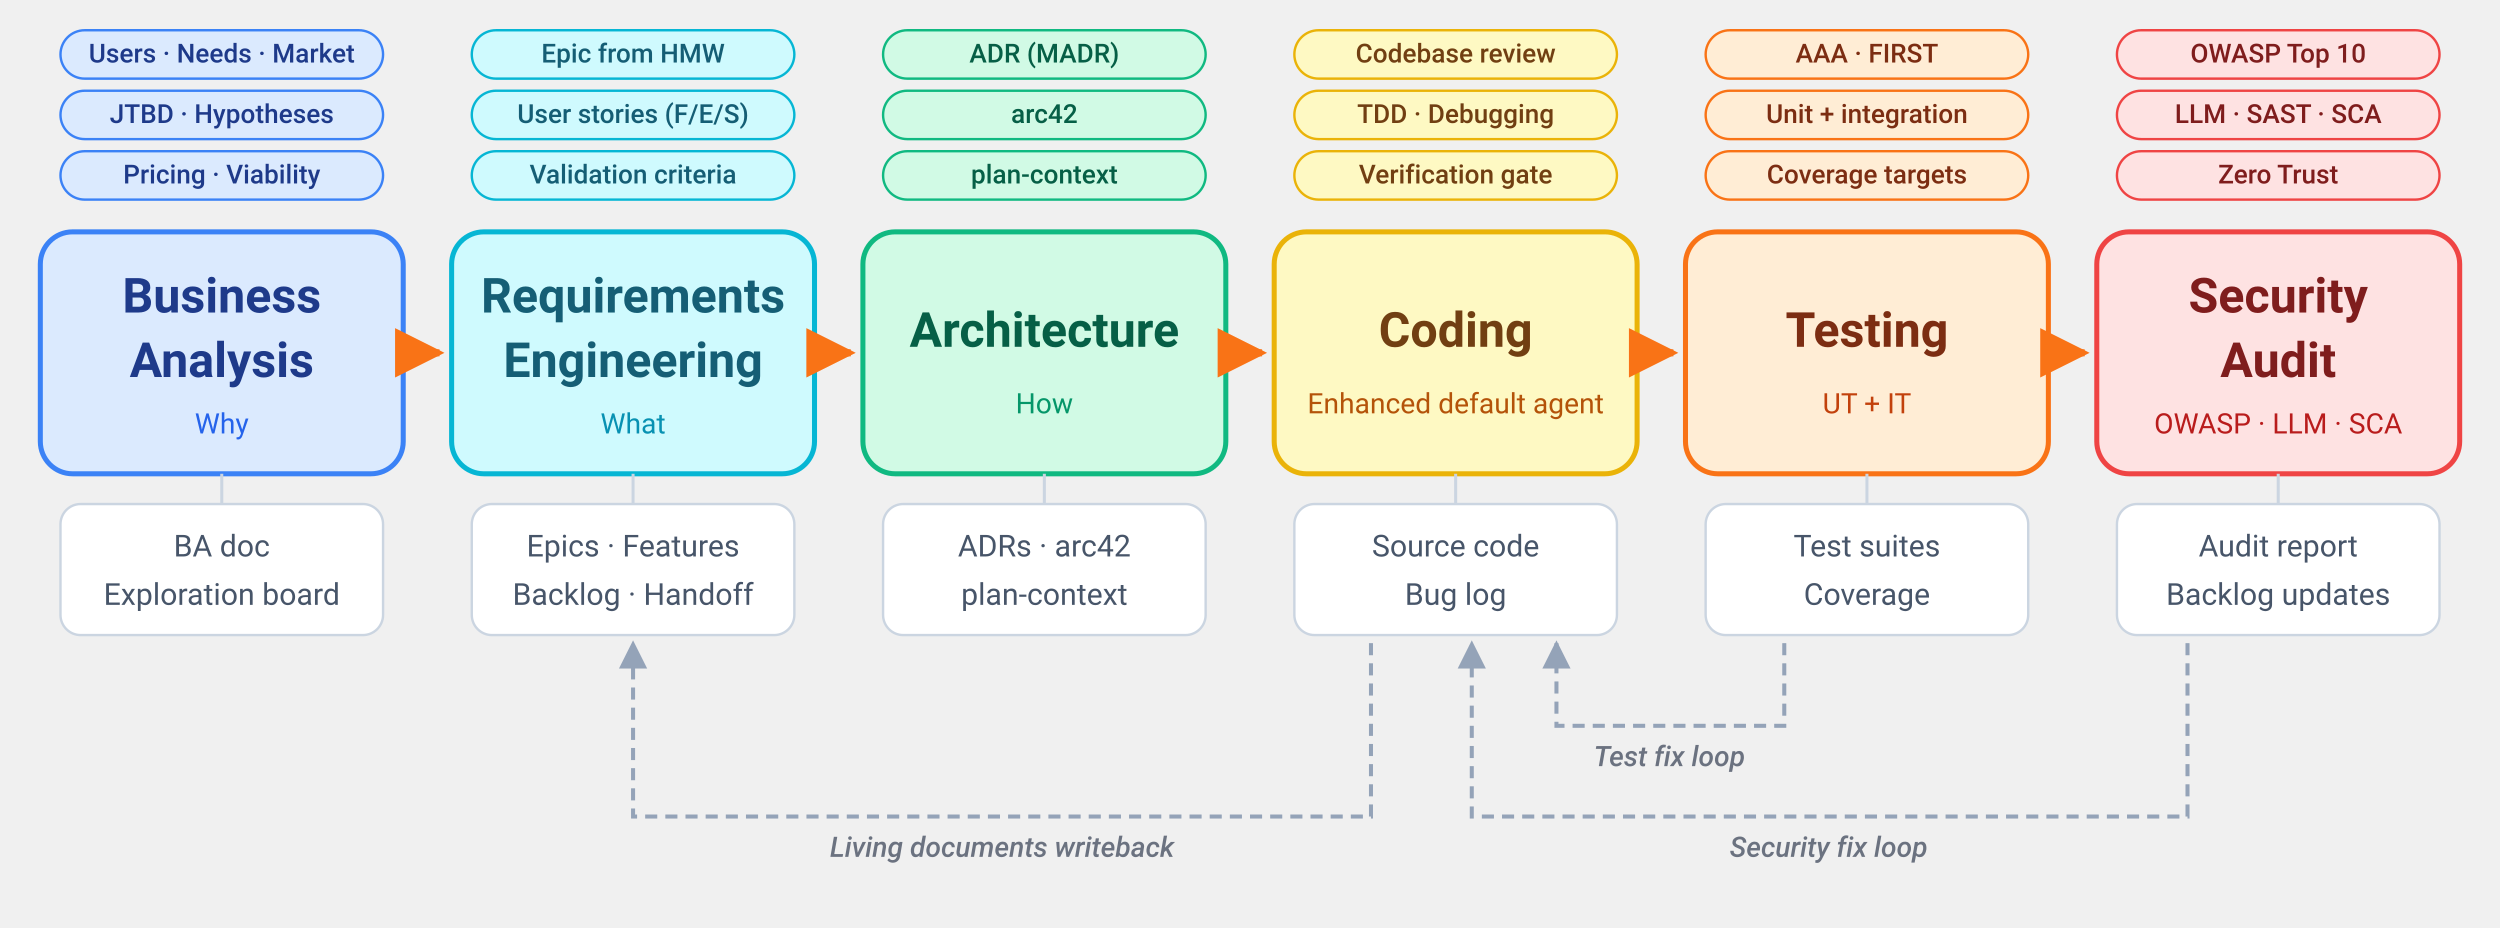
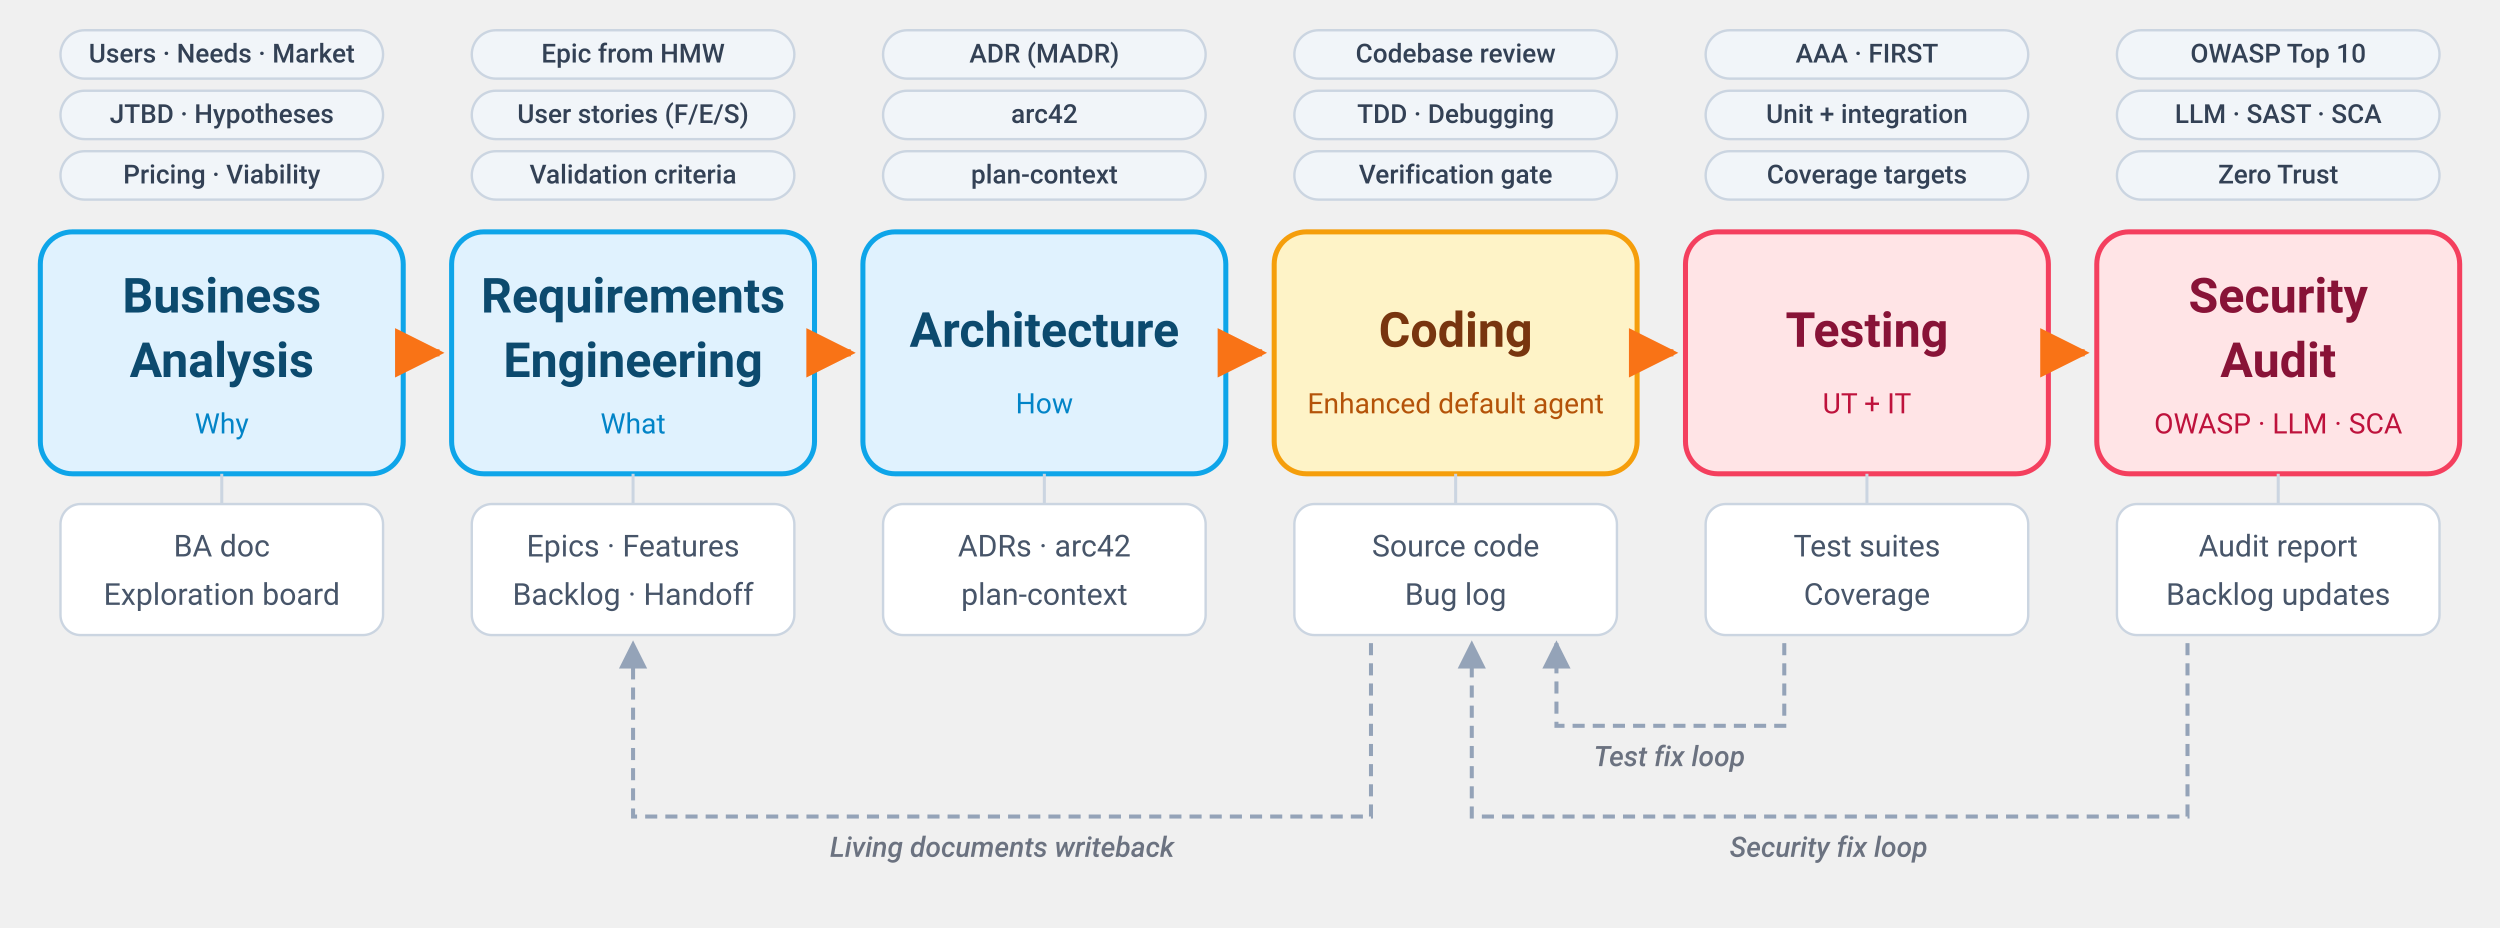
<svg xmlns="http://www.w3.org/2000/svg" viewBox="0 0 1240 460" role="img" aria-labelledby="vm-title vm-desc" font-family="-apple-system,BlinkMacSystemFont,'Segoe UI',Roboto,'Helvetica Neue',sans-serif" preserveAspectRatio="xMidYMid meet">
  <defs>
    <marker id="arrow-handoff" viewBox="0 0 10 10" refX="9" refY="5" markerWidth="7" markerHeight="7" orient="auto">
      <path d="M0 0 L10 5 L0 10 Z" fill="#f97316" />
    </marker>
    <marker id="arrow-loop" viewBox="0 0 10 10" refX="9" refY="5" markerWidth="7" markerHeight="7" orient="auto">
      <path d="M0 0 L10 5 L0 10 Z" fill="#94a3b8" />
    </marker>
  </defs>
-   <g>
-     <rect x="30" y="15" width="160" height="24" rx="12" fill="#dbeafe" stroke="#3b82f6" stroke-width="1.2" />
-     <text x="110" y="31" text-anchor="middle" font-size="13" font-weight="500" fill="#1e3a8a">Users · Needs · Market</text>
-     <rect x="30" y="45" width="160" height="24" rx="12" fill="#dbeafe" stroke="#3b82f6" stroke-width="1.2" />
-     <text x="110" y="61" text-anchor="middle" font-size="13" font-weight="500" fill="#1e3a8a">JTBD · Hypotheses</text>
-     <rect x="30" y="75" width="160" height="24" rx="12" fill="#dbeafe" stroke="#3b82f6" stroke-width="1.2" />
-     <text x="110" y="91" text-anchor="middle" font-size="13" font-weight="500" fill="#1e3a8a">Pricing · Viability</text>
+   <g font-size="13" font-weight="500" fill="#334155" text-anchor="middle">
+     <rect x="30" y="15" width="160" height="24" rx="12" fill="#f1f5f9" stroke="#cbd5e1" stroke-width="1.2" />
+     <text x="110" y="31">Users · Needs · Market</text>
+     <rect x="30" y="45" width="160" height="24" rx="12" fill="#f1f5f9" stroke="#cbd5e1" stroke-width="1.2" />
+     <text x="110" y="61">JTBD · Hypotheses</text>
+     <rect x="30" y="75" width="160" height="24" rx="12" fill="#f1f5f9" stroke="#cbd5e1" stroke-width="1.2" />
+     <text x="110" y="91">Pricing · Viability</text>
+     <rect x="234" y="15" width="160" height="24" rx="12" fill="#f1f5f9" stroke="#cbd5e1" stroke-width="1.2" />
+     <text x="314" y="31">Epic from HMW</text>
+     <rect x="234" y="45" width="160" height="24" rx="12" fill="#f1f5f9" stroke="#cbd5e1" stroke-width="1.2" />
+     <text x="314" y="61">User stories (F/E/S)</text>
+     <rect x="234" y="75" width="160" height="24" rx="12" fill="#f1f5f9" stroke="#cbd5e1" stroke-width="1.2" />
+     <text x="314" y="91">Validation criteria</text>
+     <rect x="438" y="15" width="160" height="24" rx="12" fill="#f1f5f9" stroke="#cbd5e1" stroke-width="1.2" />
+     <text x="518" y="31">ADR (MADR)</text>
+     <rect x="438" y="45" width="160" height="24" rx="12" fill="#f1f5f9" stroke="#cbd5e1" stroke-width="1.2" />
+     <text x="518" y="61">arc42</text>
+     <rect x="438" y="75" width="160" height="24" rx="12" fill="#f1f5f9" stroke="#cbd5e1" stroke-width="1.2" />
+     <text x="518" y="91">plan-context</text>
+     <rect x="642" y="15" width="160" height="24" rx="12" fill="#f1f5f9" stroke="#cbd5e1" stroke-width="1.2" />
+     <text x="722" y="31">Codebase review</text>
+     <rect x="642" y="45" width="160" height="24" rx="12" fill="#f1f5f9" stroke="#cbd5e1" stroke-width="1.2" />
+     <text x="722" y="61">TDD · Debugging</text>
+     <rect x="642" y="75" width="160" height="24" rx="12" fill="#f1f5f9" stroke="#cbd5e1" stroke-width="1.2" />
+     <text x="722" y="91">Verification gate</text>
+     <rect x="846" y="15" width="160" height="24" rx="12" fill="#f1f5f9" stroke="#cbd5e1" stroke-width="1.2" />
+     <text x="926" y="31">AAA · FIRST</text>
+     <rect x="846" y="45" width="160" height="24" rx="12" fill="#f1f5f9" stroke="#cbd5e1" stroke-width="1.2" />
+     <text x="926" y="61">Unit + integration</text>
+     <rect x="846" y="75" width="160" height="24" rx="12" fill="#f1f5f9" stroke="#cbd5e1" stroke-width="1.2" />
+     <text x="926" y="91">Coverage targets</text>
+     <rect x="1050" y="15" width="160" height="24" rx="12" fill="#f1f5f9" stroke="#cbd5e1" stroke-width="1.2" />
+     <text x="1130" y="31">OWASP Top 10</text>
+     <rect x="1050" y="45" width="160" height="24" rx="12" fill="#f1f5f9" stroke="#cbd5e1" stroke-width="1.2" />
+     <text x="1130" y="61">LLM · SAST · SCA</text>
+     <rect x="1050" y="75" width="160" height="24" rx="12" fill="#f1f5f9" stroke="#cbd5e1" stroke-width="1.2" />
+     <text x="1130" y="91">Zero Trust</text>
  </g>
-   <g>
-     <rect x="234" y="15" width="160" height="24" rx="12" fill="#cffafe" stroke="#06b6d4" stroke-width="1.2" />
-     <text x="314" y="31" text-anchor="middle" font-size="13" font-weight="500" fill="#155e75">Epic from HMW</text>
-     <rect x="234" y="45" width="160" height="24" rx="12" fill="#cffafe" stroke="#06b6d4" stroke-width="1.2" />
-     <text x="314" y="61" text-anchor="middle" font-size="13" font-weight="500" fill="#155e75">User stories (F/E/S)</text>
-     <rect x="234" y="75" width="160" height="24" rx="12" fill="#cffafe" stroke="#06b6d4" stroke-width="1.2" />
-     <text x="314" y="91" text-anchor="middle" font-size="13" font-weight="500" fill="#155e75">Validation criteria</text>
-   </g>
-   <g>
-     <rect x="438" y="15" width="160" height="24" rx="12" fill="#d1fae5" stroke="#10b981" stroke-width="1.2" />
-     <text x="518" y="31" text-anchor="middle" font-size="13" font-weight="500" fill="#065f46">ADR (MADR)</text>
-     <rect x="438" y="45" width="160" height="24" rx="12" fill="#d1fae5" stroke="#10b981" stroke-width="1.2" />
-     <text x="518" y="61" text-anchor="middle" font-size="13" font-weight="500" fill="#065f46">arc42</text>
-     <rect x="438" y="75" width="160" height="24" rx="12" fill="#d1fae5" stroke="#10b981" stroke-width="1.2" />
-     <text x="518" y="91" text-anchor="middle" font-size="13" font-weight="500" fill="#065f46">plan-context</text>
-   </g>
-   <g>
-     <rect x="642" y="15" width="160" height="24" rx="12" fill="#fef9c3" stroke="#eab308" stroke-width="1.2" />
-     <text x="722" y="31" text-anchor="middle" font-size="13" font-weight="500" fill="#713f12">Codebase review</text>
-     <rect x="642" y="45" width="160" height="24" rx="12" fill="#fef9c3" stroke="#eab308" stroke-width="1.2" />
-     <text x="722" y="61" text-anchor="middle" font-size="13" font-weight="500" fill="#713f12">TDD · Debugging</text>
-     <rect x="642" y="75" width="160" height="24" rx="12" fill="#fef9c3" stroke="#eab308" stroke-width="1.2" />
-     <text x="722" y="91" text-anchor="middle" font-size="13" font-weight="500" fill="#713f12">Verification gate</text>
-   </g>
-   <g>
-     <rect x="846" y="15" width="160" height="24" rx="12" fill="#ffedd5" stroke="#f97316" stroke-width="1.2" />
-     <text x="926" y="31" text-anchor="middle" font-size="13" font-weight="500" fill="#7c2d12">AAA · FIRST</text>
-     <rect x="846" y="45" width="160" height="24" rx="12" fill="#ffedd5" stroke="#f97316" stroke-width="1.2" />
-     <text x="926" y="61" text-anchor="middle" font-size="13" font-weight="500" fill="#7c2d12">Unit + integration</text>
-     <rect x="846" y="75" width="160" height="24" rx="12" fill="#ffedd5" stroke="#f97316" stroke-width="1.2" />
-     <text x="926" y="91" text-anchor="middle" font-size="13" font-weight="500" fill="#7c2d12">Coverage targets</text>
-   </g>
-   <g>
-     <rect x="1050" y="15" width="160" height="24" rx="12" fill="#fee2e2" stroke="#ef4444" stroke-width="1.2" />
-     <text x="1130" y="31" text-anchor="middle" font-size="13" font-weight="500" fill="#7f1d1d">OWASP Top 10</text>
-     <rect x="1050" y="45" width="160" height="24" rx="12" fill="#fee2e2" stroke="#ef4444" stroke-width="1.2" />
-     <text x="1130" y="61" text-anchor="middle" font-size="13" font-weight="500" fill="#7f1d1d">LLM · SAST · SCA</text>
-     <rect x="1050" y="75" width="160" height="24" rx="12" fill="#fee2e2" stroke="#ef4444" stroke-width="1.2" />
-     <text x="1130" y="91" text-anchor="middle" font-size="13" font-weight="500" fill="#7f1d1d">Zero Trust</text>
-   </g>
-   <rect x="20" y="115" width="180" height="120" rx="16" fill="#dbeafe" stroke="#3b82f6" stroke-width="2.5" />
-   <text x="110" y="155" text-anchor="middle" font-size="24" font-weight="700" fill="#1e3a8a">Business</text>
-   <text x="110" y="187" text-anchor="middle" font-size="24" font-weight="700" fill="#1e3a8a">Analysis</text>
-   <text x="110" y="215" text-anchor="middle" font-size="14" fill="#2563eb">Why</text>
-   <rect x="224" y="115" width="180" height="120" rx="16" fill="#cffafe" stroke="#06b6d4" stroke-width="2.5" />
-   <text x="314" y="155" text-anchor="middle" font-size="24" font-weight="700" fill="#155e75">Requirements</text>
-   <text x="314" y="187" text-anchor="middle" font-size="24" font-weight="700" fill="#155e75">Engineering</text>
-   <text x="314" y="215" text-anchor="middle" font-size="14" fill="#0891b2">What</text>
-   <rect x="428" y="115" width="180" height="120" rx="16" fill="#d1fae5" stroke="#10b981" stroke-width="2.5" />
-   <text x="518" y="172" text-anchor="middle" font-size="24" font-weight="700" fill="#065f46">Architecture</text>
-   <text x="518" y="205" text-anchor="middle" font-size="14" fill="#059669">How</text>
-   <rect x="632" y="115" width="180" height="120" rx="16" fill="#fef9c3" stroke="#eab308" stroke-width="2.5" />
-   <text x="722" y="172" text-anchor="middle" font-size="24" font-weight="700" fill="#713f12">Coding</text>
+   <rect x="20" y="115" width="180" height="120" rx="16" fill="#e0f2fe" stroke="#0ea5e9" stroke-width="2.5" />
+   <text x="110" y="155" text-anchor="middle" font-size="24" font-weight="700" fill="#0c4a6e">Business</text>
+   <text x="110" y="187" text-anchor="middle" font-size="24" font-weight="700" fill="#0c4a6e">Analysis</text>
+   <text x="110" y="215" text-anchor="middle" font-size="14" fill="#0284c7">Why</text>
+   <rect x="224" y="115" width="180" height="120" rx="16" fill="#e0f2fe" stroke="#0ea5e9" stroke-width="2.5" />
+   <text x="314" y="155" text-anchor="middle" font-size="24" font-weight="700" fill="#0c4a6e">Requirements</text>
+   <text x="314" y="187" text-anchor="middle" font-size="24" font-weight="700" fill="#0c4a6e">Engineering</text>
+   <text x="314" y="215" text-anchor="middle" font-size="14" fill="#0284c7">What</text>
+   <rect x="428" y="115" width="180" height="120" rx="16" fill="#e0f2fe" stroke="#0ea5e9" stroke-width="2.5" />
+   <text x="518" y="172" text-anchor="middle" font-size="24" font-weight="700" fill="#0c4a6e">Architecture</text>
+   <text x="518" y="205" text-anchor="middle" font-size="14" fill="#0284c7">How</text>
+   <rect x="632" y="115" width="180" height="120" rx="16" fill="#fef3c7" stroke="#f59e0b" stroke-width="2.5" />
+   <text x="722" y="172" text-anchor="middle" font-size="24" font-weight="700" fill="#78350f">Coding</text>
  <text x="722" y="205" text-anchor="middle" font-size="14" fill="#b45309">Enhanced default agent</text>
-   <rect x="836" y="115" width="180" height="120" rx="16" fill="#ffedd5" stroke="#f97316" stroke-width="2.5" />
-   <text x="926" y="172" text-anchor="middle" font-size="24" font-weight="700" fill="#7c2d12">Testing</text>
-   <text x="926" y="205" text-anchor="middle" font-size="14" fill="#c2410c">UT + IT</text>
-   <rect x="1040" y="115" width="180" height="120" rx="16" fill="#fee2e2" stroke="#ef4444" stroke-width="2.5" />
-   <text x="1130" y="155" text-anchor="middle" font-size="24" font-weight="700" fill="#7f1d1d">Security</text>
-   <text x="1130" y="187" text-anchor="middle" font-size="24" font-weight="700" fill="#7f1d1d">Audit</text>
-   <text x="1130" y="215" text-anchor="middle" font-size="14" fill="#b91c1c">OWASP · LLM · SCA</text>
+   <rect x="836" y="115" width="180" height="120" rx="16" fill="#ffe4e6" stroke="#f43f5e" stroke-width="2.5" />
+   <text x="926" y="172" text-anchor="middle" font-size="24" font-weight="700" fill="#881337">Testing</text>
+   <text x="926" y="205" text-anchor="middle" font-size="14" fill="#be123c">UT + IT</text>
+   <rect x="1040" y="115" width="180" height="120" rx="16" fill="#ffe4e6" stroke="#f43f5e" stroke-width="2.5" />
+   <text x="1130" y="155" text-anchor="middle" font-size="24" font-weight="700" fill="#881337">Security</text>
+   <text x="1130" y="187" text-anchor="middle" font-size="24" font-weight="700" fill="#881337">Audit</text>
+   <text x="1130" y="215" text-anchor="middle" font-size="14" fill="#be123c">OWASP · LLM · SCA</text>
  <line x1="206" y1="175" x2="218" y2="175" stroke="#f97316" stroke-width="3.5" marker-end="url(#arrow-handoff)" />
  <line x1="410" y1="175" x2="422" y2="175" stroke="#f97316" stroke-width="3.5" marker-end="url(#arrow-handoff)" />
  <line x1="614" y1="175" x2="626" y2="175" stroke="#f97316" stroke-width="3.5" marker-end="url(#arrow-handoff)" />
  <line x1="818" y1="175" x2="830" y2="175" stroke="#f97316" stroke-width="3.5" marker-end="url(#arrow-handoff)" />
  <line x1="1022" y1="175" x2="1034" y2="175" stroke="#f97316" stroke-width="3.5" marker-end="url(#arrow-handoff)" />
  <line x1="110" y1="235" x2="110" y2="250" stroke="#cbd5e1" stroke-width="1.5" />
  <line x1="314" y1="235" x2="314" y2="250" stroke="#cbd5e1" stroke-width="1.5" />
  <line x1="518" y1="235" x2="518" y2="250" stroke="#cbd5e1" stroke-width="1.5" />
  <line x1="722" y1="235" x2="722" y2="250" stroke="#cbd5e1" stroke-width="1.5" />
  <line x1="926" y1="235" x2="926" y2="250" stroke="#cbd5e1" stroke-width="1.5" />
  <line x1="1130" y1="235" x2="1130" y2="250" stroke="#cbd5e1" stroke-width="1.5" />
-   <rect x="30" y="250" width="160" height="65" rx="10" fill="#ffffff" stroke="#cbd5e1" stroke-width="1.2" />
-   <text x="110" y="276" text-anchor="middle" font-size="15" fill="#475569">BA doc</text>
-   <text x="110" y="300" text-anchor="middle" font-size="15" fill="#475569">Exploration board</text>
-   <rect x="234" y="250" width="160" height="65" rx="10" fill="#ffffff" stroke="#cbd5e1" stroke-width="1.2" />
-   <text x="314" y="276" text-anchor="middle" font-size="15" fill="#475569">Epics · Features</text>
-   <text x="314" y="300" text-anchor="middle" font-size="15" fill="#475569">Backlog · Handoff</text>
-   <rect x="438" y="250" width="160" height="65" rx="10" fill="#ffffff" stroke="#cbd5e1" stroke-width="1.2" />
-   <text x="518" y="276" text-anchor="middle" font-size="15" fill="#475569">ADRs · arc42</text>
-   <text x="518" y="300" text-anchor="middle" font-size="15" fill="#475569">plan-context</text>
-   <rect x="642" y="250" width="160" height="65" rx="10" fill="#ffffff" stroke="#cbd5e1" stroke-width="1.2" />
-   <text x="722" y="276" text-anchor="middle" font-size="15" fill="#475569">Source code</text>
-   <text x="722" y="300" text-anchor="middle" font-size="15" fill="#475569">Bug log</text>
-   <rect x="846" y="250" width="160" height="65" rx="10" fill="#ffffff" stroke="#cbd5e1" stroke-width="1.2" />
-   <text x="926" y="276" text-anchor="middle" font-size="15" fill="#475569">Test suites</text>
-   <text x="926" y="300" text-anchor="middle" font-size="15" fill="#475569">Coverage</text>
-   <rect x="1050" y="250" width="160" height="65" rx="10" fill="#ffffff" stroke="#cbd5e1" stroke-width="1.2" />
-   <text x="1130" y="276" text-anchor="middle" font-size="15" fill="#475569">Audit report</text>
-   <text x="1130" y="300" text-anchor="middle" font-size="15" fill="#475569">Backlog updates</text>
+   <g font-size="15" fill="#475569" text-anchor="middle">
+     <rect x="30" y="250" width="160" height="65" rx="10" fill="#ffffff" stroke="#cbd5e1" stroke-width="1.2" />
+     <text x="110" y="276">BA doc</text>
+     <text x="110" y="300">Exploration board</text>
+     <rect x="234" y="250" width="160" height="65" rx="10" fill="#ffffff" stroke="#cbd5e1" stroke-width="1.2" />
+     <text x="314" y="276">Epics · Features</text>
+     <text x="314" y="300">Backlog · Handoff</text>
+     <rect x="438" y="250" width="160" height="65" rx="10" fill="#ffffff" stroke="#cbd5e1" stroke-width="1.2" />
+     <text x="518" y="276">ADRs · arc42</text>
+     <text x="518" y="300">plan-context</text>
+     <rect x="642" y="250" width="160" height="65" rx="10" fill="#ffffff" stroke="#cbd5e1" stroke-width="1.2" />
+     <text x="722" y="276">Source code</text>
+     <text x="722" y="300">Bug log</text>
+     <rect x="846" y="250" width="160" height="65" rx="10" fill="#ffffff" stroke="#cbd5e1" stroke-width="1.2" />
+     <text x="926" y="276">Test suites</text>
+     <text x="926" y="300">Coverage</text>
+     <rect x="1050" y="250" width="160" height="65" rx="10" fill="#ffffff" stroke="#cbd5e1" stroke-width="1.2" />
+     <text x="1130" y="276">Audit report</text>
+     <text x="1130" y="300">Backlog updates</text>
+   </g>
  <path d="M 885 319 L 885 360 L 772 360 L 772 319" stroke="#94a3b8" stroke-width="2" stroke-dasharray="6 4" fill="none" marker-end="url(#arrow-loop)" />
  <text x="828" y="380" text-anchor="middle" font-size="14" font-style="italic" font-weight="500" fill="#6b7280">Test fix loop</text>
  <path d="M 1085 319 L 1085 405 L 730 405 L 730 319" stroke="#94a3b8" stroke-width="2" stroke-dasharray="6 4" fill="none" marker-end="url(#arrow-loop)" />
  <text x="907" y="425" text-anchor="middle" font-size="14" font-style="italic" font-weight="500" fill="#6b7280">Security fix loop</text>
  <path d="M 680 319 L 680 405 L 314 405 L 314 319" stroke="#94a3b8" stroke-width="2" stroke-dasharray="6 4" fill="none" marker-end="url(#arrow-loop)" />
  <text x="497" y="425" text-anchor="middle" font-size="14" font-style="italic" font-weight="500" fill="#6b7280">Living documents writeback</text>
</svg>
